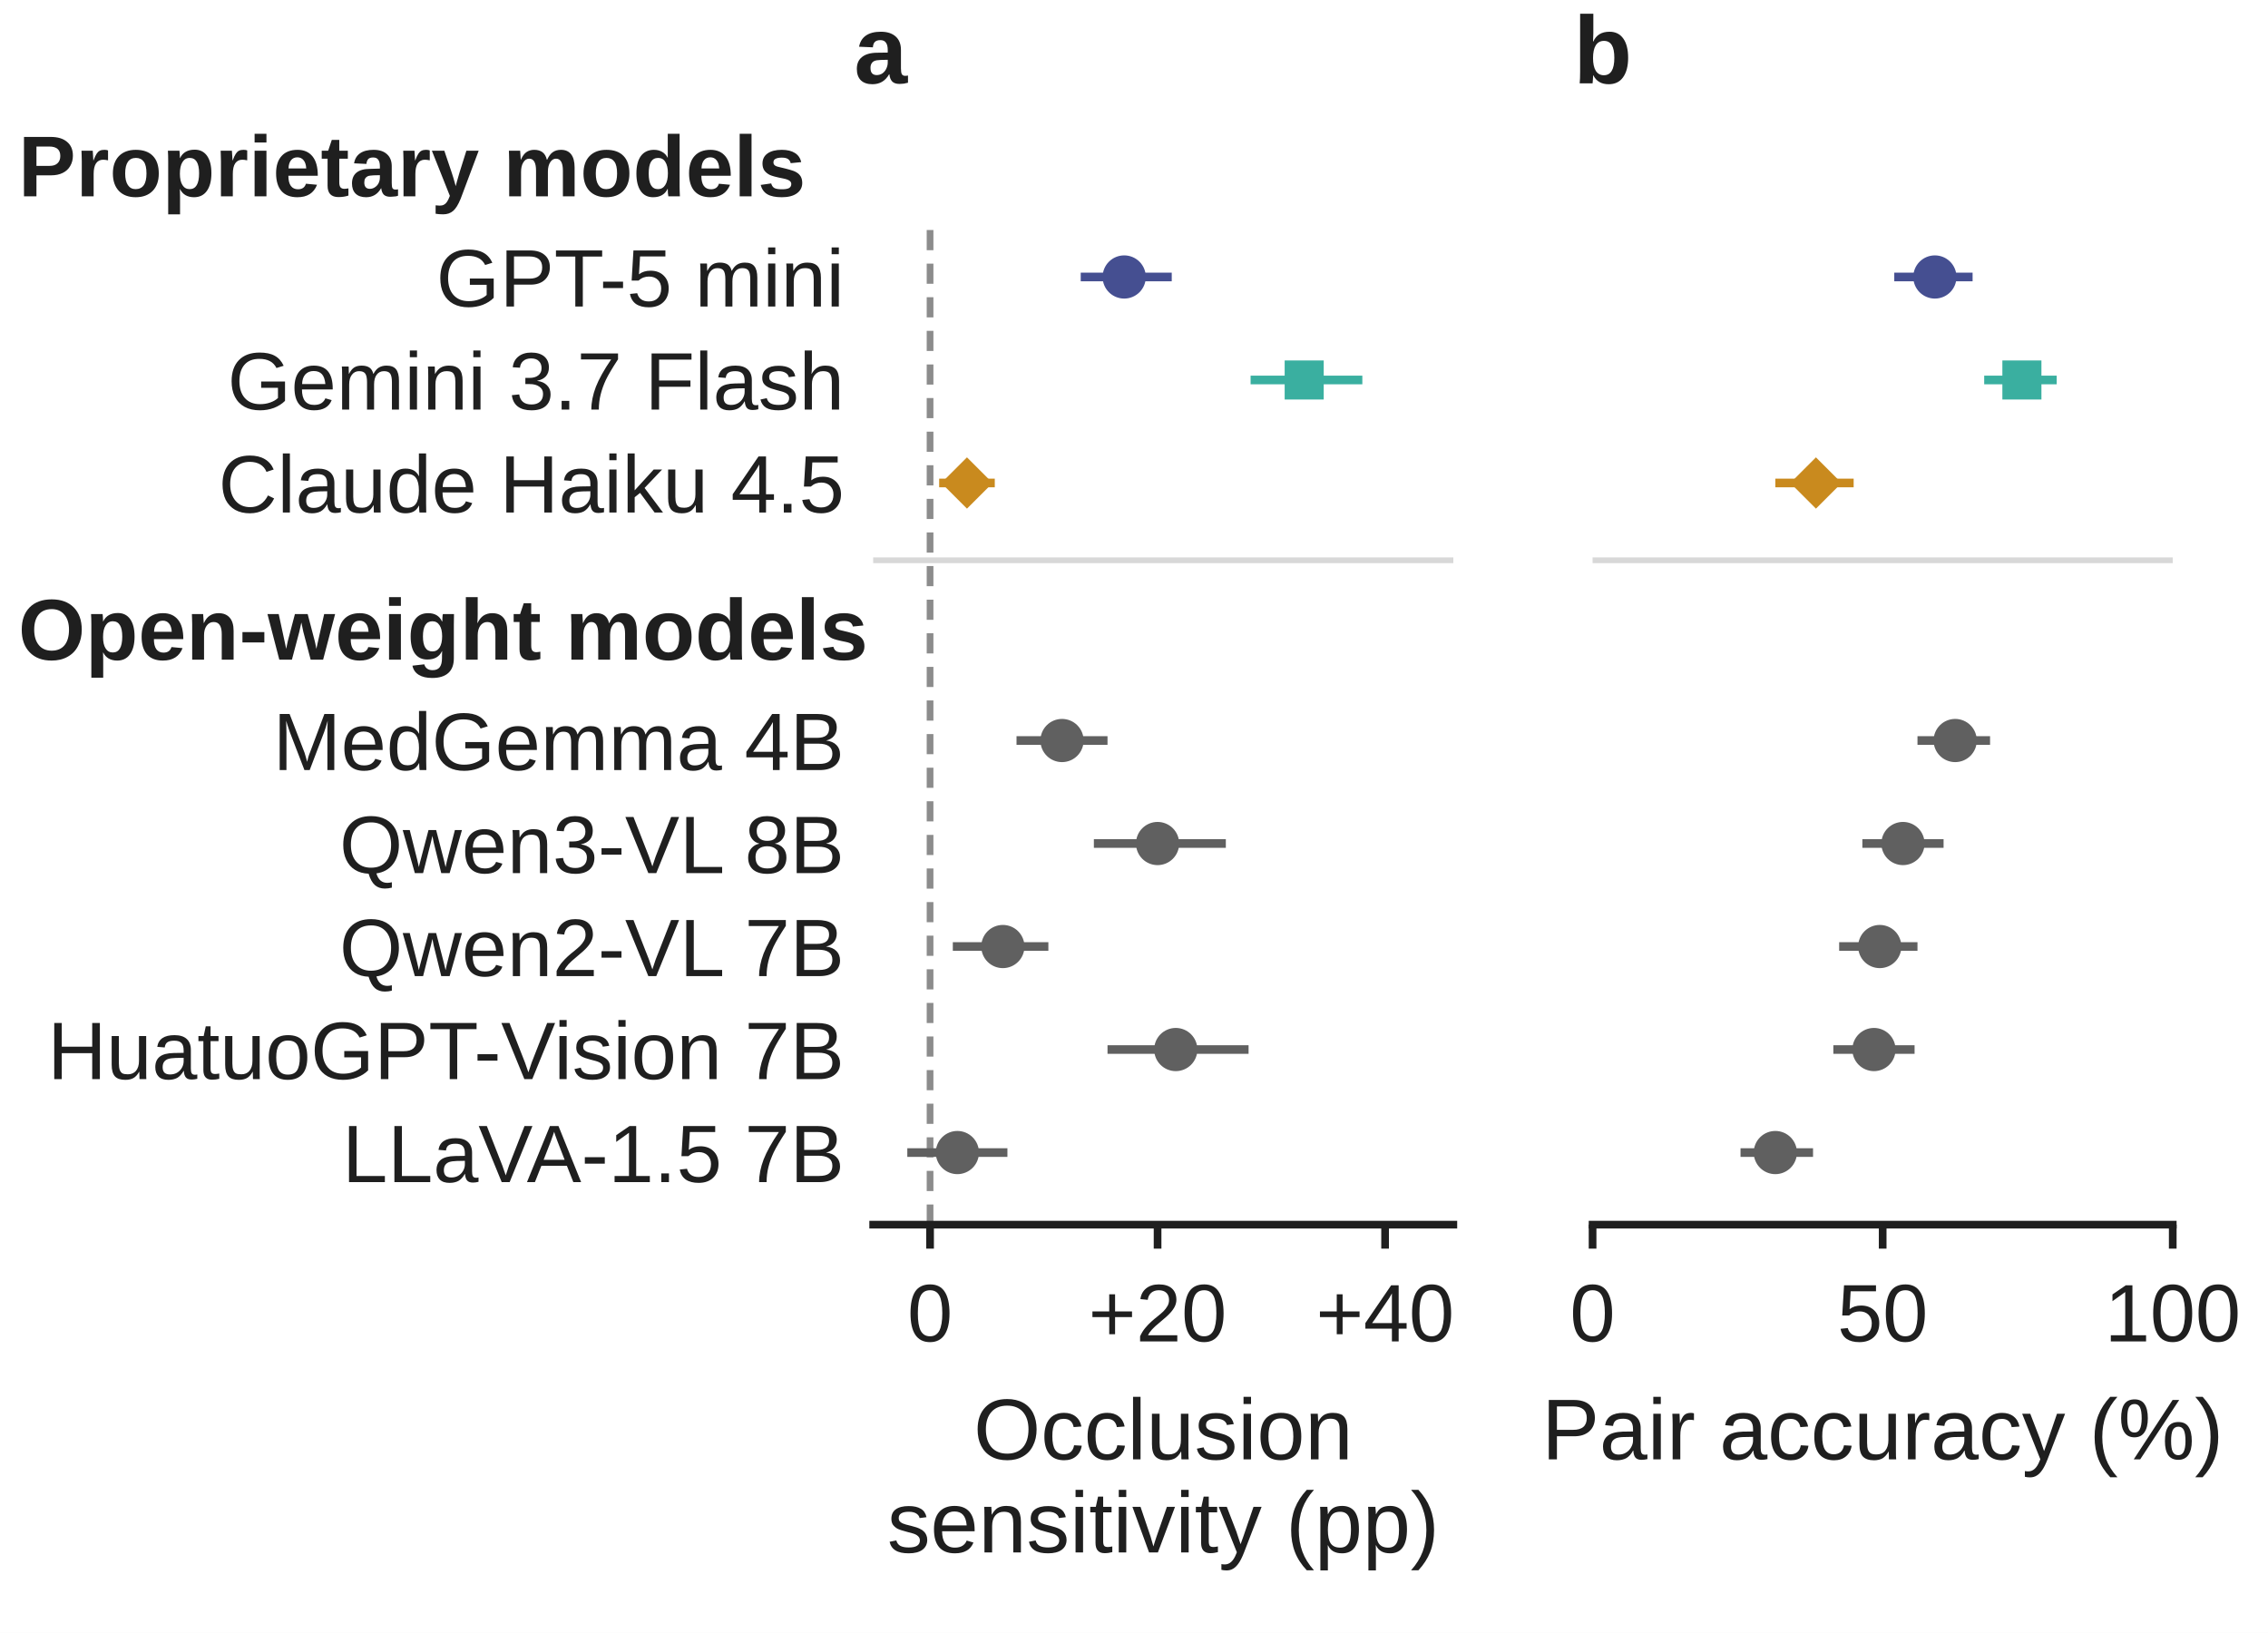
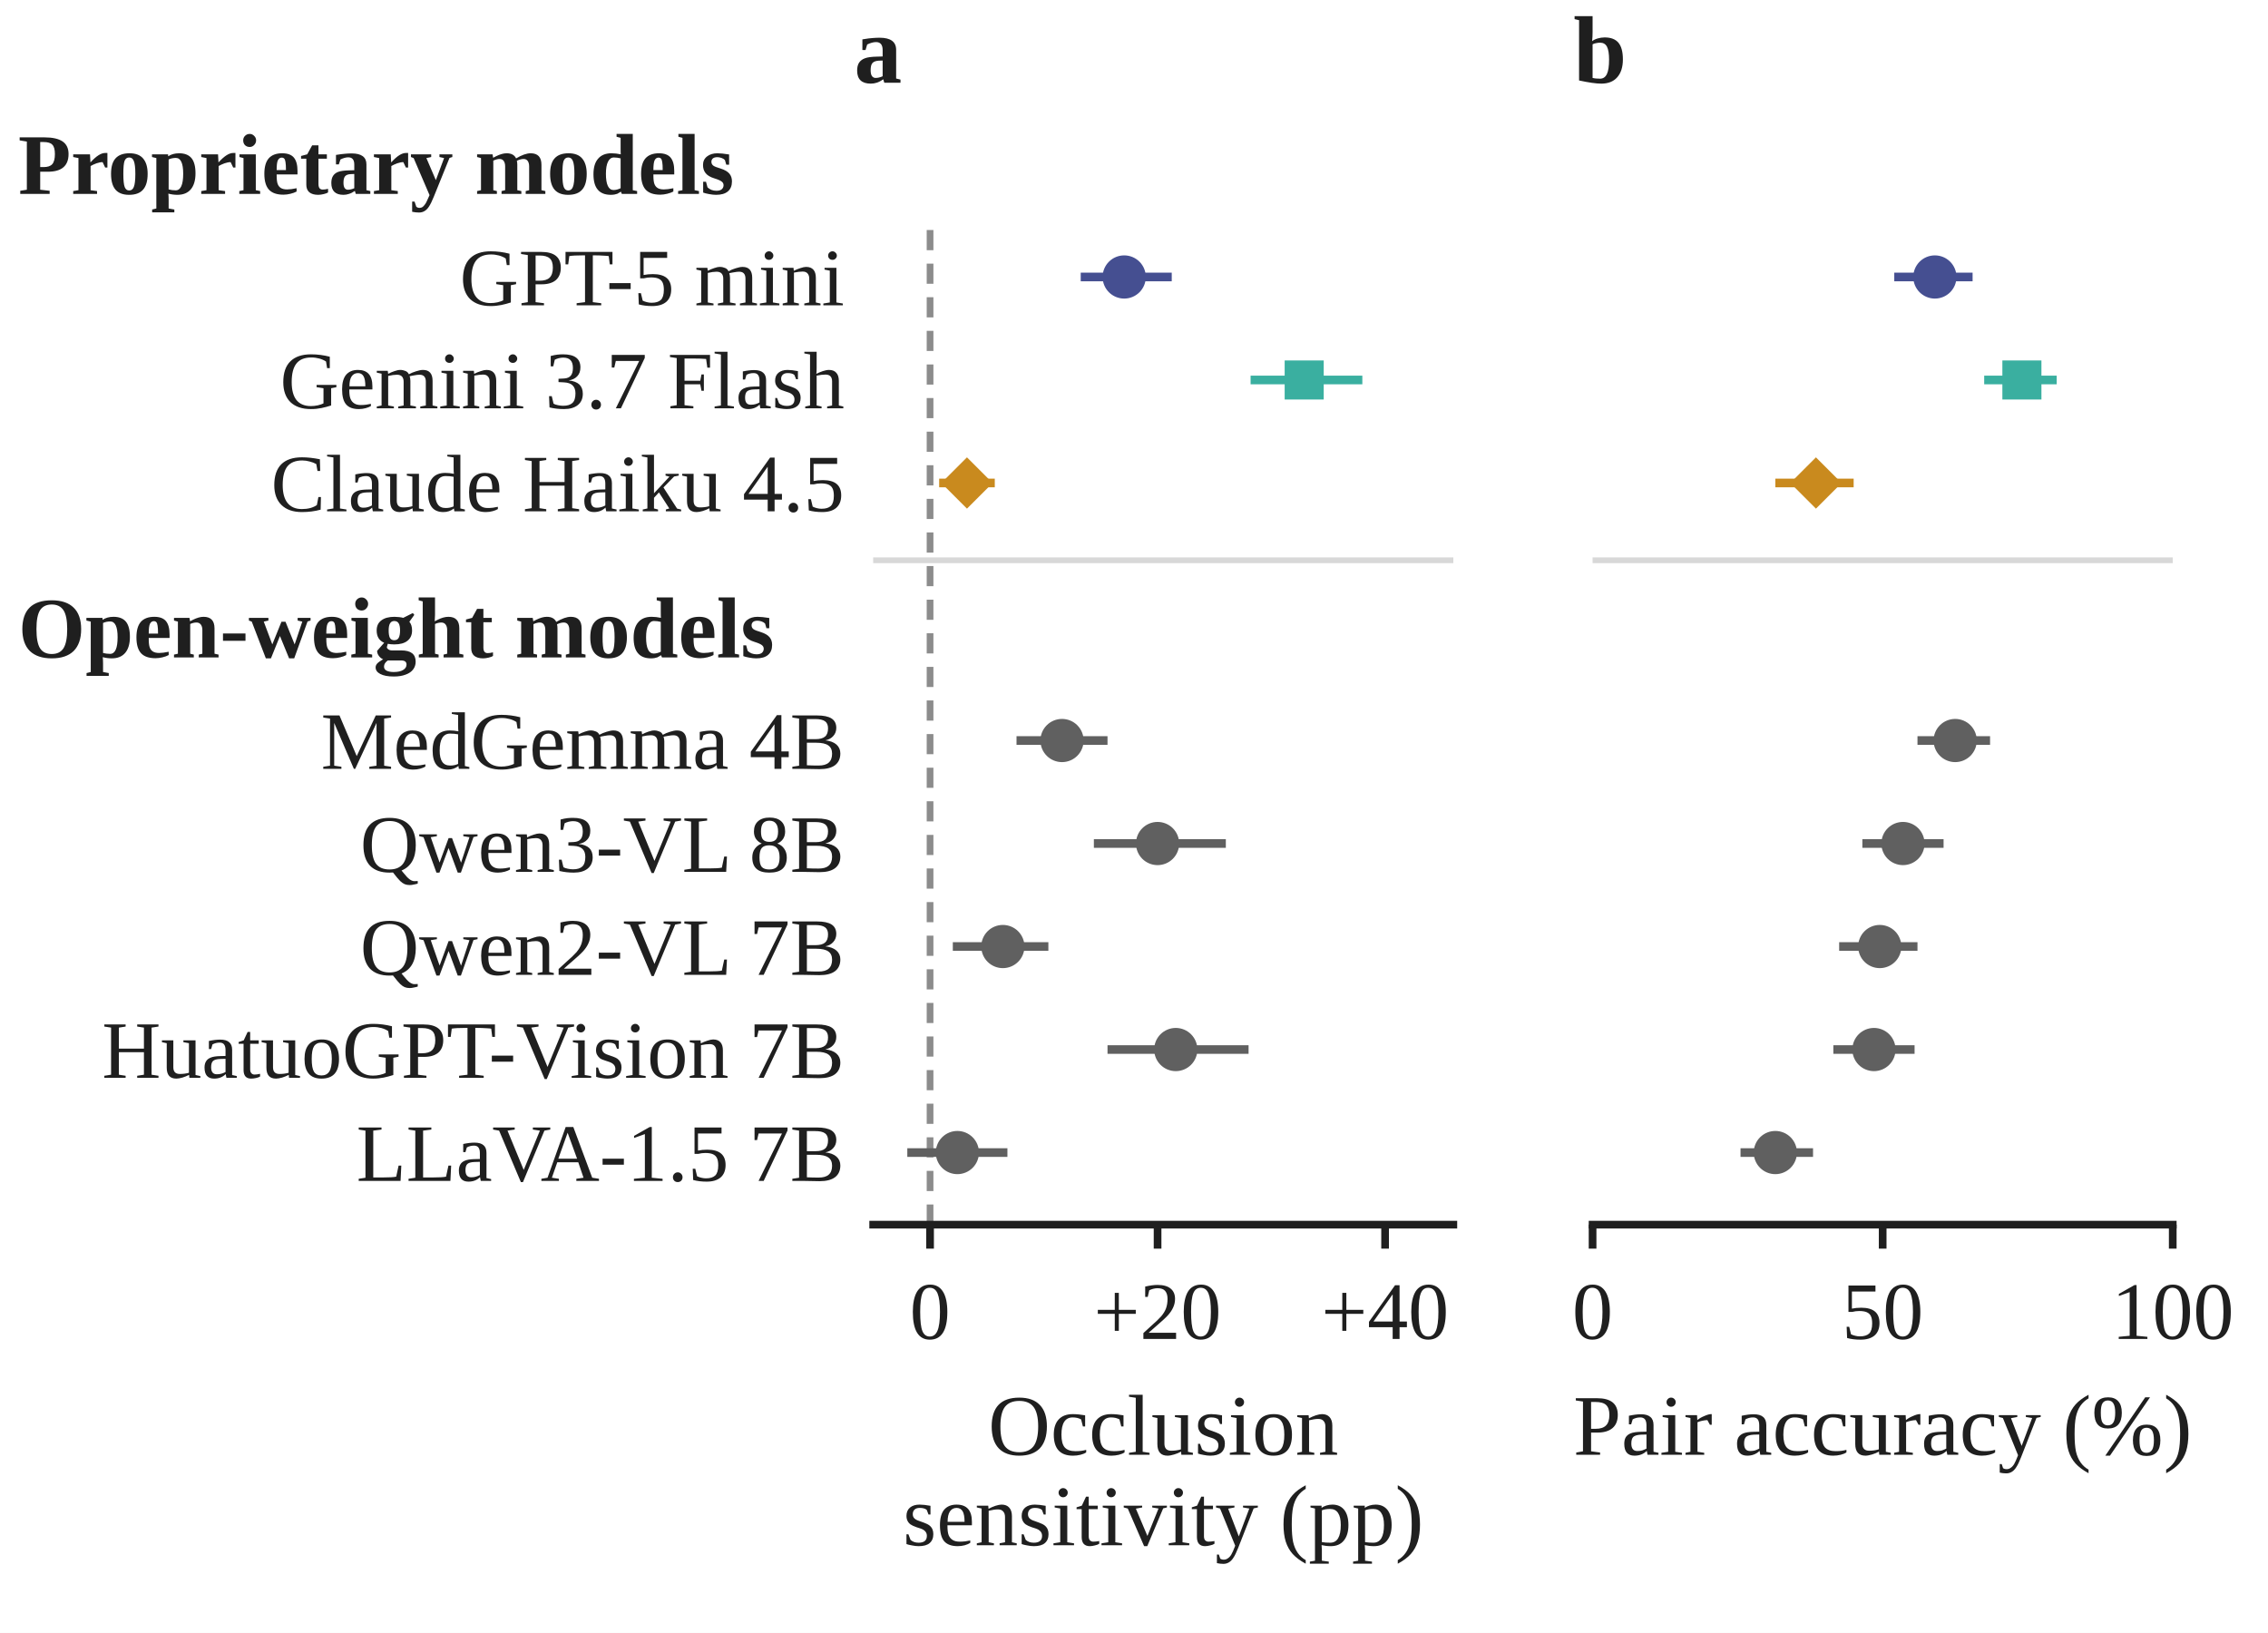
<svg xmlns="http://www.w3.org/2000/svg" xmlns:xlink="http://www.w3.org/1999/xlink" width="236.239pt" height="170.079pt" viewBox="0 0 236.239 170.079" version="1.1">
  <defs>
    <style type="text/css">*{stroke-linejoin: round; stroke-linecap: butt}</style>
  </defs>
  <g id="figure_1">
    <g id="patch_1">
      <path d="M 0 170.079  L 236.239 170.079  L 236.239 0  L 0 0  z " style="fill: #ffffff" />
    </g>
    <g id="axes_1">
      <g id="patch_2">
        <path d="M 90.952 127.559  L 151.383 127.559  L 151.383 12.756  L 90.952 12.756  z " style="fill: #ffffff" />
      </g>
      <g id="line2d_1">
-         <path d="M 90.952 58.355  L 151.383 58.355  " clip-path="url(#pe8ab97f3f9)" style="fill: none; stroke: #d8d8d8; stroke-width: 0.6; stroke-linecap: square" />
+         <path d="M 90.952 58.355  L 151.383 58.355  " clip-path="url(#pee3cdad9e1)" style="fill: none; stroke: #d8d8d8; stroke-width: 0.6; stroke-linecap: square" />
      </g>
      <g id="line2d_2">
-         <path d="M 96.877 127.559  L 96.877 23.485  " clip-path="url(#pe8ab97f3f9)" style="fill: none; stroke-dasharray: 2.1,1.4; stroke-dashoffset: 0; stroke: #8c8c8c; stroke-width: 0.7" />
+         <path d="M 96.877 127.559  L 96.877 23.485  " clip-path="url(#pee3cdad9e1)" style="fill: none; stroke-dasharray: 2.1,1.4; stroke-dashoffset: 0; stroke: #8c8c8c; stroke-width: 0.7" />
      </g>
      <g id="matplotlib.axis_1">
        <g id="xtick_1">
          <g id="line2d_3">
            <defs>
-               <path id="m4823d74851" d="M 0 0  L 0 2.5  " style="stroke: #1f1f1f; stroke-width: 0.8" />
+               <path id="m433c66472f" d="M 0 0  L 0 2.5  " style="stroke: #1f1f1f; stroke-width: 0.8" />
            </defs>
            <g>
-               <use xlink:href="#m4823d74851" x="96.877" y="127.559" style="fill: #1f1f1f; stroke: #1f1f1f; stroke-width: 0.8" />
+               <use xlink:href="#m433c66472f" x="96.877" y="127.559" style="fill: #1f1f1f; stroke: #1f1f1f; stroke-width: 0.8" />
            </g>
          </g>
          <g id="text_1">
-             <text style="font-size: 8.5px; font-family: 'Arial', 'Helvetica', 'Liberation Sans', 'DejaVu Sans', sans-serif; text-anchor: middle; fill: #1f1f1f" x="96.877" y="139.719" transform="rotate(-0 96.87675 139.7189)">0</text>
+             <text style="font-size: 8.5px; font-family: 'Times New Roman', 'STIXGeneral', 'DejaVu Serif', serif; text-anchor: middle; fill: #1f1f1f" x="96.877" y="139.461" transform="rotate(-0 96.87675 139.4612)">0</text>
          </g>
        </g>
        <g id="xtick_2">
          <g id="line2d_4">
            <g>
-               <use xlink:href="#m4823d74851" x="120.575" y="127.559" style="fill: #1f1f1f; stroke: #1f1f1f; stroke-width: 0.8" />
+               <use xlink:href="#m433c66472f" x="120.575" y="127.559" style="fill: #1f1f1f; stroke: #1f1f1f; stroke-width: 0.8" />
            </g>
          </g>
          <g id="text_2">
-             <text style="font-size: 8.5px; font-family: 'Arial', 'Helvetica', 'Liberation Sans', 'DejaVu Sans', sans-serif; text-anchor: middle; fill: #1f1f1f" x="120.575" y="139.719" transform="rotate(-0 120.5751 139.7189)">+20</text>
+             <text style="font-size: 8.5px; font-family: 'Times New Roman', 'STIXGeneral', 'DejaVu Serif', serif; text-anchor: middle; fill: #1f1f1f" x="120.575" y="139.461" transform="rotate(-0 120.5751 139.4612)">+20</text>
          </g>
        </g>
        <g id="xtick_3">
          <g id="line2d_5">
            <g>
-               <use xlink:href="#m4823d74851" x="144.274" y="127.559" style="fill: #1f1f1f; stroke: #1f1f1f; stroke-width: 0.8" />
+               <use xlink:href="#m433c66472f" x="144.274" y="127.559" style="fill: #1f1f1f; stroke: #1f1f1f; stroke-width: 0.8" />
            </g>
          </g>
          <g id="text_3">
-             <text style="font-size: 8.5px; font-family: 'Arial', 'Helvetica', 'Liberation Sans', 'DejaVu Sans', sans-serif; text-anchor: middle; fill: #1f1f1f" x="144.274" y="139.719" transform="rotate(-0 144.2735 139.7189)">+40</text>
+             <text style="font-size: 8.5px; font-family: 'Times New Roman', 'STIXGeneral', 'DejaVu Serif', serif; text-anchor: middle; fill: #1f1f1f" x="144.274" y="139.461" transform="rotate(-0 144.2735 139.4612)">+40</text>
          </g>
        </g>
        <g id="text_4">
-           <text style="font-size: 9px; font-family: 'Arial', 'Helvetica', 'Liberation Sans', 'DejaVu Sans', sans-serif; fill: #1f1f1f" transform="translate(101.4105 152.0048)">Occlusion</text>
-           <text style="font-size: 9px; font-family: 'Arial', 'Helvetica', 'Liberation Sans', 'DejaVu Sans', sans-serif; fill: #1f1f1f" transform="translate(92.41119 161.699)">sensitivity (pp)</text>
+           <text style="font-size: 9px; font-family: 'Times New Roman', 'STIXGeneral', 'DejaVu Serif', serif; fill: #1f1f1f" transform="translate(102.9208 151.5288)">Occlusion</text>
+           <text style="font-size: 9px; font-family: 'Times New Roman', 'STIXGeneral', 'DejaVu Serif', serif; fill: #1f1f1f" transform="translate(94.04455 160.9532)">sensitivity (pp)</text>
        </g>
      </g>
      <g id="matplotlib.axis_2">
        <g id="ytick_1">
          <g id="line2d_6" />
          <g id="text_5">
-             <text style="font-size: 8.5px; font-family: 'Arial', 'Helvetica', 'Liberation Sans', 'DejaVu Sans', sans-serif; text-anchor: end; fill: #1f1f1f" x="87.952" y="31.93" transform="rotate(-0 87.95216 31.92973)">GPT-5 mini</text>
+             <text style="font-size: 8.5px; font-family: 'Times New Roman', 'STIXGeneral', 'DejaVu Serif', serif; text-anchor: end; fill: #1f1f1f" x="87.952" y="31.801" transform="rotate(-0 87.95216 31.8009)">GPT-5 mini</text>
          </g>
        </g>
        <g id="ytick_2">
          <g id="line2d_7" />
          <g id="text_6">
-             <text style="font-size: 8.5px; font-family: 'Arial', 'Helvetica', 'Liberation Sans', 'DejaVu Sans', sans-serif; text-anchor: end; fill: #1f1f1f" x="87.952" y="42.659" transform="rotate(-0 87.95216 42.65899)">Gemini 3.7 Flash</text>
+             <text style="font-size: 8.5px; font-family: 'Times New Roman', 'STIXGeneral', 'DejaVu Serif', serif; text-anchor: end; fill: #1f1f1f" x="87.952" y="42.53" transform="rotate(-0 87.95216 42.53016)">Gemini 3.7 Flash</text>
          </g>
        </g>
        <g id="ytick_3">
          <g id="line2d_8" />
          <g id="text_7">
-             <text style="font-size: 8.5px; font-family: 'Arial', 'Helvetica', 'Liberation Sans', 'DejaVu Sans', sans-serif; text-anchor: end; fill: #1f1f1f" x="87.952" y="53.388" transform="rotate(-0 87.95216 53.38826)">Claude Haiku 4.5</text>
+             <text style="font-size: 8.5px; font-family: 'Times New Roman', 'STIXGeneral', 'DejaVu Serif', serif; text-anchor: end; fill: #1f1f1f" x="87.952" y="53.259" transform="rotate(-0 87.95216 53.25943)">Claude Haiku 4.5</text>
          </g>
        </g>
        <g id="ytick_4">
          <g id="line2d_9" />
          <g id="text_8">
-             <text style="font-size: 8.5px; font-family: 'Arial', 'Helvetica', 'Liberation Sans', 'DejaVu Sans', sans-serif; text-anchor: end; fill: #1f1f1f" x="87.952" y="80.211" transform="rotate(-0 87.95216 80.21143)">MedGemma 4B</text>
+             <text style="font-size: 8.5px; font-family: 'Times New Roman', 'STIXGeneral', 'DejaVu Serif', serif; text-anchor: end; fill: #1f1f1f" x="87.952" y="80.083" transform="rotate(-0 87.95216 80.0826)">MedGemma 4B</text>
          </g>
        </g>
        <g id="ytick_5">
          <g id="line2d_10" />
          <g id="text_9">
-             <text style="font-size: 8.5px; font-family: 'Arial', 'Helvetica', 'Liberation Sans', 'DejaVu Sans', sans-serif; text-anchor: end; fill: #1f1f1f" x="87.952" y="90.941" transform="rotate(-0 87.95216 90.94069)">Qwen3-VL 8B</text>
+             <text style="font-size: 8.5px; font-family: 'Times New Roman', 'STIXGeneral', 'DejaVu Serif', serif; text-anchor: end; fill: #1f1f1f" x="87.952" y="90.812" transform="rotate(-0 87.95216 90.81186)">Qwen3-VL 8B</text>
          </g>
        </g>
        <g id="ytick_6">
          <g id="line2d_11" />
          <g id="text_10">
-             <text style="font-size: 8.5px; font-family: 'Arial', 'Helvetica', 'Liberation Sans', 'DejaVu Sans', sans-serif; text-anchor: end; fill: #1f1f1f" x="87.952" y="101.67" transform="rotate(-0 87.95216 101.67)">Qwen2-VL 7B</text>
+             <text style="font-size: 8.5px; font-family: 'Times New Roman', 'STIXGeneral', 'DejaVu Serif', serif; text-anchor: end; fill: #1f1f1f" x="87.952" y="101.541" transform="rotate(-0 87.95216 101.5411)">Qwen2-VL 7B</text>
          </g>
        </g>
        <g id="ytick_7">
          <g id="line2d_12" />
          <g id="text_11">
-             <text style="font-size: 8.5px; font-family: 'Arial', 'Helvetica', 'Liberation Sans', 'DejaVu Sans', sans-serif; text-anchor: end; fill: #1f1f1f" x="87.952" y="112.399" transform="rotate(-0 87.95216 112.3992)">HuatuoGPT-Vision 7B</text>
+             <text style="font-size: 8.5px; font-family: 'Times New Roman', 'STIXGeneral', 'DejaVu Serif', serif; text-anchor: end; fill: #1f1f1f" x="87.952" y="112.27" transform="rotate(-0 87.95216 112.2704)">HuatuoGPT-Vision 7B</text>
          </g>
        </g>
        <g id="ytick_8">
          <g id="line2d_13" />
          <g id="text_12">
-             <text style="font-size: 8.5px; font-family: 'Arial', 'Helvetica', 'Liberation Sans', 'DejaVu Sans', sans-serif; text-anchor: end; fill: #1f1f1f" x="87.952" y="123.128" transform="rotate(-0 87.95216 123.1285)">LLaVA-1.5 7B</text>
+             <text style="font-size: 8.5px; font-family: 'Times New Roman', 'STIXGeneral', 'DejaVu Serif', serif; text-anchor: end; fill: #1f1f1f" x="87.952" y="123" transform="rotate(-0 87.95216 122.9997)">LLaVA-1.5 7B</text>
          </g>
        </g>
      </g>
      <g id="patch_3">
        <path d="M 90.952 127.559  L 151.383 127.559  " style="fill: none; stroke: #1f1f1f; stroke-width: 0.8; stroke-linejoin: miter; stroke-linecap: square" />
      </g>
      <g id="line2d_14">
-         <path d="M 112.57 28.85  L 122.051 28.85  " clip-path="url(#pe8ab97f3f9)" style="fill: none; stroke: #454f91; stroke-width: 0.9" />
+         <path d="M 112.57 28.85  L 122.051 28.85  " clip-path="url(#pee3cdad9e1)" style="fill: none; stroke: #454f91; stroke-width: 0.9" />
      </g>
      <g id="line2d_15">
-         <path d="M 130.264 39.579  L 141.904 39.579  " clip-path="url(#pe8ab97f3f9)" style="fill: none; stroke: #3aafa0; stroke-width: 0.9" />
+         <path d="M 130.264 39.579  L 141.904 39.579  " clip-path="url(#pee3cdad9e1)" style="fill: none; stroke: #3aafa0; stroke-width: 0.9" />
      </g>
      <g id="line2d_16">
-         <path d="M 97.825 50.308  L 103.618 50.308  " clip-path="url(#pe8ab97f3f9)" style="fill: none; stroke: #c98a1e; stroke-width: 0.9" />
+         <path d="M 97.825 50.308  L 103.618 50.308  " clip-path="url(#pee3cdad9e1)" style="fill: none; stroke: #c98a1e; stroke-width: 0.9" />
      </g>
      <g id="line2d_17">
-         <path d="M 105.882 77.132  L 115.361 77.132  " clip-path="url(#pe8ab97f3f9)" style="fill: none; stroke: #606060; stroke-width: 0.9" />
+         <path d="M 105.882 77.132  L 115.361 77.132  " clip-path="url(#pee3cdad9e1)" style="fill: none; stroke: #606060; stroke-width: 0.9" />
      </g>
      <g id="line2d_18">
-         <path d="M 113.94 87.861  L 127.685 87.861  " clip-path="url(#pe8ab97f3f9)" style="fill: none; stroke: #606060; stroke-width: 0.9" />
+         <path d="M 113.94 87.861  L 127.685 87.861  " clip-path="url(#pee3cdad9e1)" style="fill: none; stroke: #606060; stroke-width: 0.9" />
      </g>
      <g id="line2d_19">
-         <path d="M 99.247 98.59  L 109.2 98.59  " clip-path="url(#pe8ab97f3f9)" style="fill: none; stroke: #606060; stroke-width: 0.9" />
+         <path d="M 99.247 98.59  L 109.2 98.59  " clip-path="url(#pee3cdad9e1)" style="fill: none; stroke: #606060; stroke-width: 0.9" />
      </g>
      <g id="line2d_20">
-         <path d="M 115.361 109.319  L 130.054 109.319  " clip-path="url(#pe8ab97f3f9)" style="fill: none; stroke: #606060; stroke-width: 0.9" />
+         <path d="M 115.361 109.319  L 130.054 109.319  " clip-path="url(#pee3cdad9e1)" style="fill: none; stroke: #606060; stroke-width: 0.9" />
      </g>
      <g id="line2d_21">
-         <path d="M 94.507 120.049  L 104.934 120.049  " clip-path="url(#pe8ab97f3f9)" style="fill: none; stroke: #606060; stroke-width: 0.9" />
+         <path d="M 94.507 120.049  L 104.934 120.049  " clip-path="url(#pee3cdad9e1)" style="fill: none; stroke: #606060; stroke-width: 0.9" />
      </g>
      <g id="text_13">
-         <text style="font-weight: 700; font-size: 9px; font-family: 'Arial', 'Helvetica', 'Liberation Sans', 'DejaVu Sans', sans-serif; text-anchor: start; fill: #1f1f1f" x="1.89" y="20.448" transform="rotate(-0 1.889915 20.44788)">Proprietary models</text>
+         <text style="font-weight: 700; font-size: 9px; font-family: 'Times New Roman', 'STIXGeneral', 'DejaVu Serif', serif; text-anchor: start; fill: #1f1f1f" x="1.89" y="20.2" transform="rotate(-0 1.889915 20.19968)">Proprietary models</text>
      </g>
      <g id="text_14">
-         <text style="font-weight: 700; font-size: 9px; font-family: 'Arial', 'Helvetica', 'Liberation Sans', 'DejaVu Sans', sans-serif; text-anchor: start; fill: #1f1f1f" x="1.89" y="68.71" transform="rotate(-0 1.889915 68.70989)">Open-weight models</text>
+         <text style="font-weight: 700; font-size: 9px; font-family: 'Times New Roman', 'STIXGeneral', 'DejaVu Serif', serif; text-anchor: start; fill: #1f1f1f" x="1.89" y="68.481" transform="rotate(-0 1.889915 68.48138)">Open-weight models</text>
      </g>
      <g id="text_15">
-         <text style="font-weight: 700; font-size: 10px; font-family: 'Arial', 'Helvetica', 'Liberation Sans', 'DejaVu Sans', sans-serif; text-anchor: start; fill: #1f1f1f" x="88.952" y="8.681" transform="rotate(-0 88.95216 8.680906)">a</text>
+         <text style="font-weight: 700; font-size: 10px; font-family: 'Times New Roman', 'STIXGeneral', 'DejaVu Serif', serif; text-anchor: start; fill: #1f1f1f" x="88.952" y="8.617" transform="rotate(-0 88.95216 8.616843)">a</text>
      </g>
      <g id="line2d_22">
-         <path d="M 117.099 28.85  " clip-path="url(#pe8ab97f3f9)" style="fill: none" />
+         <path d="M 117.099 28.85  " clip-path="url(#pee3cdad9e1)" style="fill: none" />
        <defs>
-           <path id="m2a25029b81" d="M 0 1.8  C 0.477 1.8 0.935 1.61 1.273 1.273  C 1.61 0.935 1.8 0.477 1.8 0  C 1.8 -0.477 1.61 -0.935 1.273 -1.273  C 0.935 -1.61 0.477 -1.8 0 -1.8  C -0.477 -1.8 -0.935 -1.61 -1.273 -1.273  C -1.61 -0.935 -1.8 -0.477 -1.8 0  C -1.8 0.477 -1.61 0.935 -1.273 1.273  C -0.935 1.61 -0.477 1.8 0 1.8  z " style="stroke: #454f91; stroke-width: 0.9" />
+           <path id="m18327b2e6f" d="M 0 1.8  C 0.477 1.8 0.935 1.61 1.273 1.273  C 1.61 0.935 1.8 0.477 1.8 0  C 1.8 -0.477 1.61 -0.935 1.273 -1.273  C 0.935 -1.61 0.477 -1.8 0 -1.8  C -0.477 -1.8 -0.935 -1.61 -1.273 -1.273  C -1.61 -0.935 -1.8 -0.477 -1.8 0  C -1.8 0.477 -1.61 0.935 -1.273 1.273  C -0.935 1.61 -0.477 1.8 0 1.8  z " style="stroke: #454f91; stroke-width: 0.9" />
        </defs>
-         <g clip-path="url(#pe8ab97f3f9)">
-           <use xlink:href="#m2a25029b81" x="117.099" y="28.85" style="fill: #454f91; stroke: #454f91; stroke-width: 0.9" />
+         <g clip-path="url(#pee3cdad9e1)">
+           <use xlink:href="#m18327b2e6f" x="117.099" y="28.85" style="fill: #454f91; stroke: #454f91; stroke-width: 0.9" />
        </g>
      </g>
      <g id="line2d_23">
-         <path d="M 135.847 39.579  " clip-path="url(#pe8ab97f3f9)" style="fill: none" />
+         <path d="M 135.847 39.579  " clip-path="url(#pee3cdad9e1)" style="fill: none" />
        <defs>
-           <path id="me856e77cad" d="M -1.584 1.584  L 1.584 1.584  L 1.584 -1.584  L -1.584 -1.584  z " style="stroke: #3aafa0; stroke-width: 0.9; stroke-linejoin: miter" />
+           <path id="m08bfec799b" d="M -1.584 1.584  L 1.584 1.584  L 1.584 -1.584  L -1.584 -1.584  z " style="stroke: #3aafa0; stroke-width: 0.9; stroke-linejoin: miter" />
        </defs>
-         <g clip-path="url(#pe8ab97f3f9)">
-           <use xlink:href="#me856e77cad" x="135.847" y="39.579" style="fill: #3aafa0; stroke: #3aafa0; stroke-width: 0.9; stroke-linejoin: miter" />
+         <g clip-path="url(#pee3cdad9e1)">
+           <use xlink:href="#m08bfec799b" x="135.847" y="39.579" style="fill: #3aafa0; stroke: #3aafa0; stroke-width: 0.9; stroke-linejoin: miter" />
        </g>
      </g>
      <g id="line2d_24">
-         <path d="M 100.721 50.308  " clip-path="url(#pe8ab97f3f9)" style="fill: none" />
+         <path d="M 100.721 50.308  " clip-path="url(#pee3cdad9e1)" style="fill: none" />
        <defs>
-           <path id="m7567c3e275" d="M -0 2.036  L 2.036 0  L 0 -2.036  L -2.036 -0  z " style="stroke: #c98a1e; stroke-width: 0.9; stroke-linejoin: miter" />
+           <path id="mc60d69ebf6" d="M -0 2.036  L 2.036 0  L 0 -2.036  L -2.036 -0  z " style="stroke: #c98a1e; stroke-width: 0.9; stroke-linejoin: miter" />
        </defs>
-         <g clip-path="url(#pe8ab97f3f9)">
-           <use xlink:href="#m7567c3e275" x="100.721" y="50.308" style="fill: #c98a1e; stroke: #c98a1e; stroke-width: 0.9; stroke-linejoin: miter" />
+         <g clip-path="url(#pee3cdad9e1)">
+           <use xlink:href="#mc60d69ebf6" x="100.721" y="50.308" style="fill: #c98a1e; stroke: #c98a1e; stroke-width: 0.9; stroke-linejoin: miter" />
        </g>
      </g>
      <g id="line2d_25">
-         <path d="M 110.622 77.132  " clip-path="url(#pe8ab97f3f9)" style="fill: none" />
+         <path d="M 110.622 77.132  " clip-path="url(#pee3cdad9e1)" style="fill: none" />
        <defs>
-           <path id="mbe5797a59d" d="M 0 1.8  C 0.477 1.8 0.935 1.61 1.273 1.273  C 1.61 0.935 1.8 0.477 1.8 0  C 1.8 -0.477 1.61 -0.935 1.273 -1.273  C 0.935 -1.61 0.477 -1.8 0 -1.8  C -0.477 -1.8 -0.935 -1.61 -1.273 -1.273  C -1.61 -0.935 -1.8 -0.477 -1.8 0  C -1.8 0.477 -1.61 0.935 -1.273 1.273  C -0.935 1.61 -0.477 1.8 0 1.8  z " style="stroke: #606060; stroke-width: 0.9" />
+           <path id="mda4b392555" d="M 0 1.8  C 0.477 1.8 0.935 1.61 1.273 1.273  C 1.61 0.935 1.8 0.477 1.8 0  C 1.8 -0.477 1.61 -0.935 1.273 -1.273  C 0.935 -1.61 0.477 -1.8 0 -1.8  C -0.477 -1.8 -0.935 -1.61 -1.273 -1.273  C -1.61 -0.935 -1.8 -0.477 -1.8 0  C -1.8 0.477 -1.61 0.935 -1.273 1.273  C -0.935 1.61 -0.477 1.8 0 1.8  z " style="stroke: #606060; stroke-width: 0.9" />
        </defs>
-         <g clip-path="url(#pe8ab97f3f9)">
-           <use xlink:href="#mbe5797a59d" x="110.622" y="77.132" style="fill: #606060; stroke: #606060; stroke-width: 0.9" />
+         <g clip-path="url(#pee3cdad9e1)">
+           <use xlink:href="#mda4b392555" x="110.622" y="77.132" style="fill: #606060; stroke: #606060; stroke-width: 0.9" />
        </g>
      </g>
      <g id="line2d_26">
-         <path d="M 120.575 87.861  " clip-path="url(#pe8ab97f3f9)" style="fill: none" />
-         <g clip-path="url(#pe8ab97f3f9)">
-           <use xlink:href="#mbe5797a59d" x="120.575" y="87.861" style="fill: #606060; stroke: #606060; stroke-width: 0.9" />
+         <path d="M 120.575 87.861  " clip-path="url(#pee3cdad9e1)" style="fill: none" />
+         <g clip-path="url(#pee3cdad9e1)">
+           <use xlink:href="#mda4b392555" x="120.575" y="87.861" style="fill: #606060; stroke: #606060; stroke-width: 0.9" />
        </g>
      </g>
      <g id="line2d_27">
-         <path d="M 104.46 98.59  " clip-path="url(#pe8ab97f3f9)" style="fill: none" />
-         <g clip-path="url(#pe8ab97f3f9)">
-           <use xlink:href="#mbe5797a59d" x="104.46" y="98.59" style="fill: #606060; stroke: #606060; stroke-width: 0.9" />
+         <path d="M 104.46 98.59  " clip-path="url(#pee3cdad9e1)" style="fill: none" />
+         <g clip-path="url(#pee3cdad9e1)">
+           <use xlink:href="#mda4b392555" x="104.46" y="98.59" style="fill: #606060; stroke: #606060; stroke-width: 0.9" />
        </g>
      </g>
      <g id="line2d_28">
-         <path d="M 122.471 109.319  " clip-path="url(#pe8ab97f3f9)" style="fill: none" />
-         <g clip-path="url(#pe8ab97f3f9)">
-           <use xlink:href="#mbe5797a59d" x="122.471" y="109.319" style="fill: #606060; stroke: #606060; stroke-width: 0.9" />
+         <path d="M 122.471 109.319  " clip-path="url(#pee3cdad9e1)" style="fill: none" />
+         <g clip-path="url(#pee3cdad9e1)">
+           <use xlink:href="#mda4b392555" x="122.471" y="109.319" style="fill: #606060; stroke: #606060; stroke-width: 0.9" />
        </g>
      </g>
      <g id="line2d_29">
-         <path d="M 99.721 120.049  " clip-path="url(#pe8ab97f3f9)" style="fill: none" />
-         <g clip-path="url(#pe8ab97f3f9)">
-           <use xlink:href="#mbe5797a59d" x="99.721" y="120.049" style="fill: #606060; stroke: #606060; stroke-width: 0.9" />
+         <path d="M 99.721 120.049  " clip-path="url(#pee3cdad9e1)" style="fill: none" />
+         <g clip-path="url(#pee3cdad9e1)">
+           <use xlink:href="#mda4b392555" x="99.721" y="120.049" style="fill: #606060; stroke: #606060; stroke-width: 0.9" />
        </g>
      </g>
    </g>
    <g id="axes_2">
      <g id="patch_4">
        <path d="M 165.886 127.559  L 226.317 127.559  L 226.317 12.756  L 165.886 12.756  z " style="fill: #ffffff" />
      </g>
      <g id="line2d_30">
-         <path d="M 165.886 58.355  L 226.317 58.355  " clip-path="url(#pf50682c9d7)" style="fill: none; stroke: #d8d8d8; stroke-width: 0.6; stroke-linecap: square" />
+         <path d="M 165.886 58.355  L 226.317 58.355  " clip-path="url(#pb5b343ee5a)" style="fill: none; stroke: #d8d8d8; stroke-width: 0.6; stroke-linecap: square" />
      </g>
      <g id="matplotlib.axis_3">
        <g id="xtick_4">
          <g id="line2d_31">
            <g>
-               <use xlink:href="#m4823d74851" x="165.886" y="127.559" style="fill: #1f1f1f; stroke: #1f1f1f; stroke-width: 0.8" />
+               <use xlink:href="#m433c66472f" x="165.886" y="127.559" style="fill: #1f1f1f; stroke: #1f1f1f; stroke-width: 0.8" />
            </g>
          </g>
          <g id="text_16">
-             <text style="font-size: 8.5px; font-family: 'Arial', 'Helvetica', 'Liberation Sans', 'DejaVu Sans', sans-serif; text-anchor: middle; fill: #1f1f1f" x="165.886" y="139.719" transform="rotate(-0 165.8864 139.7189)">0</text>
+             <text style="font-size: 8.5px; font-family: 'Times New Roman', 'STIXGeneral', 'DejaVu Serif', serif; text-anchor: middle; fill: #1f1f1f" x="165.886" y="139.461" transform="rotate(-0 165.8864 139.4612)">0</text>
          </g>
        </g>
        <g id="xtick_5">
          <g id="line2d_32">
            <g>
-               <use xlink:href="#m4823d74851" x="196.102" y="127.559" style="fill: #1f1f1f; stroke: #1f1f1f; stroke-width: 0.8" />
+               <use xlink:href="#m433c66472f" x="196.102" y="127.559" style="fill: #1f1f1f; stroke: #1f1f1f; stroke-width: 0.8" />
            </g>
          </g>
          <g id="text_17">
-             <text style="font-size: 8.5px; font-family: 'Arial', 'Helvetica', 'Liberation Sans', 'DejaVu Sans', sans-serif; text-anchor: middle; fill: #1f1f1f" x="196.102" y="139.719" transform="rotate(-0 196.1019 139.7189)">50</text>
+             <text style="font-size: 8.5px; font-family: 'Times New Roman', 'STIXGeneral', 'DejaVu Serif', serif; text-anchor: middle; fill: #1f1f1f" x="196.102" y="139.461" transform="rotate(-0 196.1019 139.4612)">50</text>
          </g>
        </g>
        <g id="xtick_6">
          <g id="line2d_33">
            <g>
-               <use xlink:href="#m4823d74851" x="226.317" y="127.559" style="fill: #1f1f1f; stroke: #1f1f1f; stroke-width: 0.8" />
+               <use xlink:href="#m433c66472f" x="226.317" y="127.559" style="fill: #1f1f1f; stroke: #1f1f1f; stroke-width: 0.8" />
            </g>
          </g>
          <g id="text_18">
-             <text style="font-size: 8.5px; font-family: 'Arial', 'Helvetica', 'Liberation Sans', 'DejaVu Sans', sans-serif; text-anchor: middle; fill: #1f1f1f" x="226.317" y="139.719" transform="rotate(-0 226.3173 139.7189)">100</text>
+             <text style="font-size: 8.5px; font-family: 'Times New Roman', 'STIXGeneral', 'DejaVu Serif', serif; text-anchor: middle; fill: #1f1f1f" x="226.317" y="139.461" transform="rotate(-0 226.3173 139.4612)">100</text>
          </g>
        </g>
        <g id="text_19">
-           <text style="font-size: 9px; font-family: 'Arial', 'Helvetica', 'Liberation Sans', 'DejaVu Sans', sans-serif; text-anchor: middle; fill: #1f1f1f" x="196.102" y="152.005" transform="rotate(-0 196.1019 152.0048)">Pair accuracy (%)</text>
+           <text style="font-size: 9px; font-family: 'Times New Roman', 'STIXGeneral', 'DejaVu Serif', serif; text-anchor: middle; fill: #1f1f1f" x="196.102" y="151.529" transform="rotate(-0 196.1019 151.5288)">Pair accuracy (%)</text>
        </g>
      </g>
      <g id="matplotlib.axis_4">
        <g id="ytick_9">
          <g id="line2d_34" />
        </g>
        <g id="ytick_10">
          <g id="line2d_35" />
        </g>
        <g id="ytick_11">
          <g id="line2d_36" />
        </g>
        <g id="ytick_12">
          <g id="line2d_37" />
        </g>
        <g id="ytick_13">
          <g id="line2d_38" />
        </g>
        <g id="ytick_14">
          <g id="line2d_39" />
        </g>
        <g id="ytick_15">
          <g id="line2d_40" />
        </g>
        <g id="ytick_16">
          <g id="line2d_41" />
        </g>
      </g>
      <g id="patch_5">
        <path d="M 165.886 127.559  L 226.317 127.559  " style="fill: none; stroke: #1f1f1f; stroke-width: 0.8; stroke-linejoin: miter; stroke-linecap: square" />
      </g>
      <g id="line2d_42">
-         <path d="M 197.31 28.85  L 205.469 28.85  " clip-path="url(#pf50682c9d7)" style="fill: none; stroke: #454f91; stroke-width: 0.9" />
+         <path d="M 197.31 28.85  L 205.469 28.85  " clip-path="url(#pb5b343ee5a)" style="fill: none; stroke: #454f91; stroke-width: 0.9" />
      </g>
      <g id="line2d_43">
-         <path d="M 206.677 39.579  L 214.231 39.579  " clip-path="url(#pf50682c9d7)" style="fill: none; stroke: #3aafa0; stroke-width: 0.9" />
+         <path d="M 206.677 39.579  L 214.231 39.579  " clip-path="url(#pb5b343ee5a)" style="fill: none; stroke: #3aafa0; stroke-width: 0.9" />
      </g>
      <g id="line2d_44">
-         <path d="M 184.922 50.308  L 193.08 50.308  " clip-path="url(#pf50682c9d7)" style="fill: none; stroke: #c98a1e; stroke-width: 0.9" />
+         <path d="M 184.922 50.308  L 193.08 50.308  " clip-path="url(#pb5b343ee5a)" style="fill: none; stroke: #c98a1e; stroke-width: 0.9" />
      </g>
      <g id="line2d_45">
-         <path d="M 199.728 77.132  L 207.289 77.132  " clip-path="url(#pf50682c9d7)" style="fill: none; stroke: #606060; stroke-width: 0.9" />
+         <path d="M 199.728 77.132  L 207.289 77.132  " clip-path="url(#pb5b343ee5a)" style="fill: none; stroke: #606060; stroke-width: 0.9" />
      </g>
      <g id="line2d_46">
-         <path d="M 193.987 87.861  L 202.447 87.861  " clip-path="url(#pf50682c9d7)" style="fill: none; stroke: #606060; stroke-width: 0.9" />
+         <path d="M 193.987 87.861  L 202.447 87.861  " clip-path="url(#pb5b343ee5a)" style="fill: none; stroke: #606060; stroke-width: 0.9" />
      </g>
      <g id="line2d_47">
-         <path d="M 191.57 98.59  L 199.728 98.59  " clip-path="url(#pf50682c9d7)" style="fill: none; stroke: #606060; stroke-width: 0.9" />
+         <path d="M 191.57 98.59  L 199.728 98.59  " clip-path="url(#pb5b343ee5a)" style="fill: none; stroke: #606060; stroke-width: 0.9" />
      </g>
      <g id="line2d_48">
-         <path d="M 190.965 109.319  L 199.426 109.319  " clip-path="url(#pf50682c9d7)" style="fill: none; stroke: #606060; stroke-width: 0.9" />
+         <path d="M 190.965 109.319  L 199.426 109.319  " clip-path="url(#pb5b343ee5a)" style="fill: none; stroke: #606060; stroke-width: 0.9" />
      </g>
      <g id="line2d_49">
-         <path d="M 181.296 120.049  L 188.85 120.049  " clip-path="url(#pf50682c9d7)" style="fill: none; stroke: #606060; stroke-width: 0.9" />
+         <path d="M 181.296 120.049  L 188.85 120.049  " clip-path="url(#pb5b343ee5a)" style="fill: none; stroke: #606060; stroke-width: 0.9" />
      </g>
      <g id="text_20">
-         <text style="font-weight: 700; font-size: 10px; font-family: 'Arial', 'Helvetica', 'Liberation Sans', 'DejaVu Sans', sans-serif; text-anchor: start; fill: #1f1f1f" x="163.886" y="8.681" transform="rotate(-0 163.8864 8.680906)">b</text>
+         <text style="font-weight: 700; font-size: 10px; font-family: 'Times New Roman', 'STIXGeneral', 'DejaVu Serif', serif; text-anchor: start; fill: #1f1f1f" x="163.886" y="8.617" transform="rotate(-0 163.8864 8.616843)">b</text>
      </g>
      <g id="line2d_50">
-         <path d="M 201.541 28.85  " clip-path="url(#pf50682c9d7)" style="fill: none" />
-         <g clip-path="url(#pf50682c9d7)">
-           <use xlink:href="#m2a25029b81" x="201.541" y="28.85" style="fill: #454f91; stroke: #454f91; stroke-width: 0.9" />
+         <path d="M 201.541 28.85  " clip-path="url(#pb5b343ee5a)" style="fill: none" />
+         <g clip-path="url(#pb5b343ee5a)">
+           <use xlink:href="#m18327b2e6f" x="201.541" y="28.85" style="fill: #454f91; stroke: #454f91; stroke-width: 0.9" />
        </g>
      </g>
      <g id="line2d_51">
-         <path d="M 210.605 39.579  " clip-path="url(#pf50682c9d7)" style="fill: none" />
-         <g clip-path="url(#pf50682c9d7)">
-           <use xlink:href="#me856e77cad" x="210.605" y="39.579" style="fill: #3aafa0; stroke: #3aafa0; stroke-width: 0.9; stroke-linejoin: miter" />
+         <path d="M 210.605 39.579  " clip-path="url(#pb5b343ee5a)" style="fill: none" />
+         <g clip-path="url(#pb5b343ee5a)">
+           <use xlink:href="#m08bfec799b" x="210.605" y="39.579" style="fill: #3aafa0; stroke: #3aafa0; stroke-width: 0.9; stroke-linejoin: miter" />
        </g>
      </g>
      <g id="line2d_52">
-         <path d="M 189.152 50.308  " clip-path="url(#pf50682c9d7)" style="fill: none" />
-         <g clip-path="url(#pf50682c9d7)">
-           <use xlink:href="#m7567c3e275" x="189.152" y="50.308" style="fill: #c98a1e; stroke: #c98a1e; stroke-width: 0.9; stroke-linejoin: miter" />
+         <path d="M 189.152 50.308  " clip-path="url(#pb5b343ee5a)" style="fill: none" />
+         <g clip-path="url(#pb5b343ee5a)">
+           <use xlink:href="#mc60d69ebf6" x="189.152" y="50.308" style="fill: #c98a1e; stroke: #c98a1e; stroke-width: 0.9; stroke-linejoin: miter" />
        </g>
      </g>
      <g id="line2d_53">
-         <path d="M 203.656 77.132  " clip-path="url(#pf50682c9d7)" style="fill: none" />
-         <g clip-path="url(#pf50682c9d7)">
-           <use xlink:href="#mbe5797a59d" x="203.656" y="77.132" style="fill: #606060; stroke: #606060; stroke-width: 0.9" />
+         <path d="M 203.656 77.132  " clip-path="url(#pb5b343ee5a)" style="fill: none" />
+         <g clip-path="url(#pb5b343ee5a)">
+           <use xlink:href="#mda4b392555" x="203.656" y="77.132" style="fill: #606060; stroke: #606060; stroke-width: 0.9" />
        </g>
      </g>
      <g id="line2d_54">
-         <path d="M 198.217 87.861  " clip-path="url(#pf50682c9d7)" style="fill: none" />
-         <g clip-path="url(#pf50682c9d7)">
-           <use xlink:href="#mbe5797a59d" x="198.217" y="87.861" style="fill: #606060; stroke: #606060; stroke-width: 0.9" />
+         <path d="M 198.217 87.861  " clip-path="url(#pb5b343ee5a)" style="fill: none" />
+         <g clip-path="url(#pb5b343ee5a)">
+           <use xlink:href="#mda4b392555" x="198.217" y="87.861" style="fill: #606060; stroke: #606060; stroke-width: 0.9" />
        </g>
      </g>
      <g id="line2d_55">
-         <path d="M 195.8 98.59  " clip-path="url(#pf50682c9d7)" style="fill: none" />
-         <g clip-path="url(#pf50682c9d7)">
-           <use xlink:href="#mbe5797a59d" x="195.8" y="98.59" style="fill: #606060; stroke: #606060; stroke-width: 0.9" />
+         <path d="M 195.8 98.59  " clip-path="url(#pb5b343ee5a)" style="fill: none" />
+         <g clip-path="url(#pb5b343ee5a)">
+           <use xlink:href="#mda4b392555" x="195.8" y="98.59" style="fill: #606060; stroke: #606060; stroke-width: 0.9" />
        </g>
      </g>
      <g id="line2d_56">
-         <path d="M 195.195 109.319  " clip-path="url(#pf50682c9d7)" style="fill: none" />
-         <g clip-path="url(#pf50682c9d7)">
-           <use xlink:href="#mbe5797a59d" x="195.195" y="109.319" style="fill: #606060; stroke: #606060; stroke-width: 0.9" />
+         <path d="M 195.195 109.319  " clip-path="url(#pb5b343ee5a)" style="fill: none" />
+         <g clip-path="url(#pb5b343ee5a)">
+           <use xlink:href="#mda4b392555" x="195.195" y="109.319" style="fill: #606060; stroke: #606060; stroke-width: 0.9" />
        </g>
      </g>
      <g id="line2d_57">
-         <path d="M 184.922 120.049  " clip-path="url(#pf50682c9d7)" style="fill: none" />
-         <g clip-path="url(#pf50682c9d7)">
-           <use xlink:href="#mbe5797a59d" x="184.922" y="120.049" style="fill: #606060; stroke: #606060; stroke-width: 0.9" />
+         <path d="M 184.922 120.049  " clip-path="url(#pb5b343ee5a)" style="fill: none" />
+         <g clip-path="url(#pb5b343ee5a)">
+           <use xlink:href="#mda4b392555" x="184.922" y="120.049" style="fill: #606060; stroke: #606060; stroke-width: 0.9" />
        </g>
      </g>
    </g>
  </g>
  <defs>
-     <clipPath id="pe8ab97f3f9">
+     <clipPath id="pee3cdad9e1">
      <rect x="90.952" y="12.756" width="60.431" height="114.803" />
    </clipPath>
-     <clipPath id="pf50682c9d7">
+     <clipPath id="pb5b343ee5a">
      <rect x="165.886" y="12.756" width="60.431" height="114.803" />
    </clipPath>
  </defs>
</svg>
